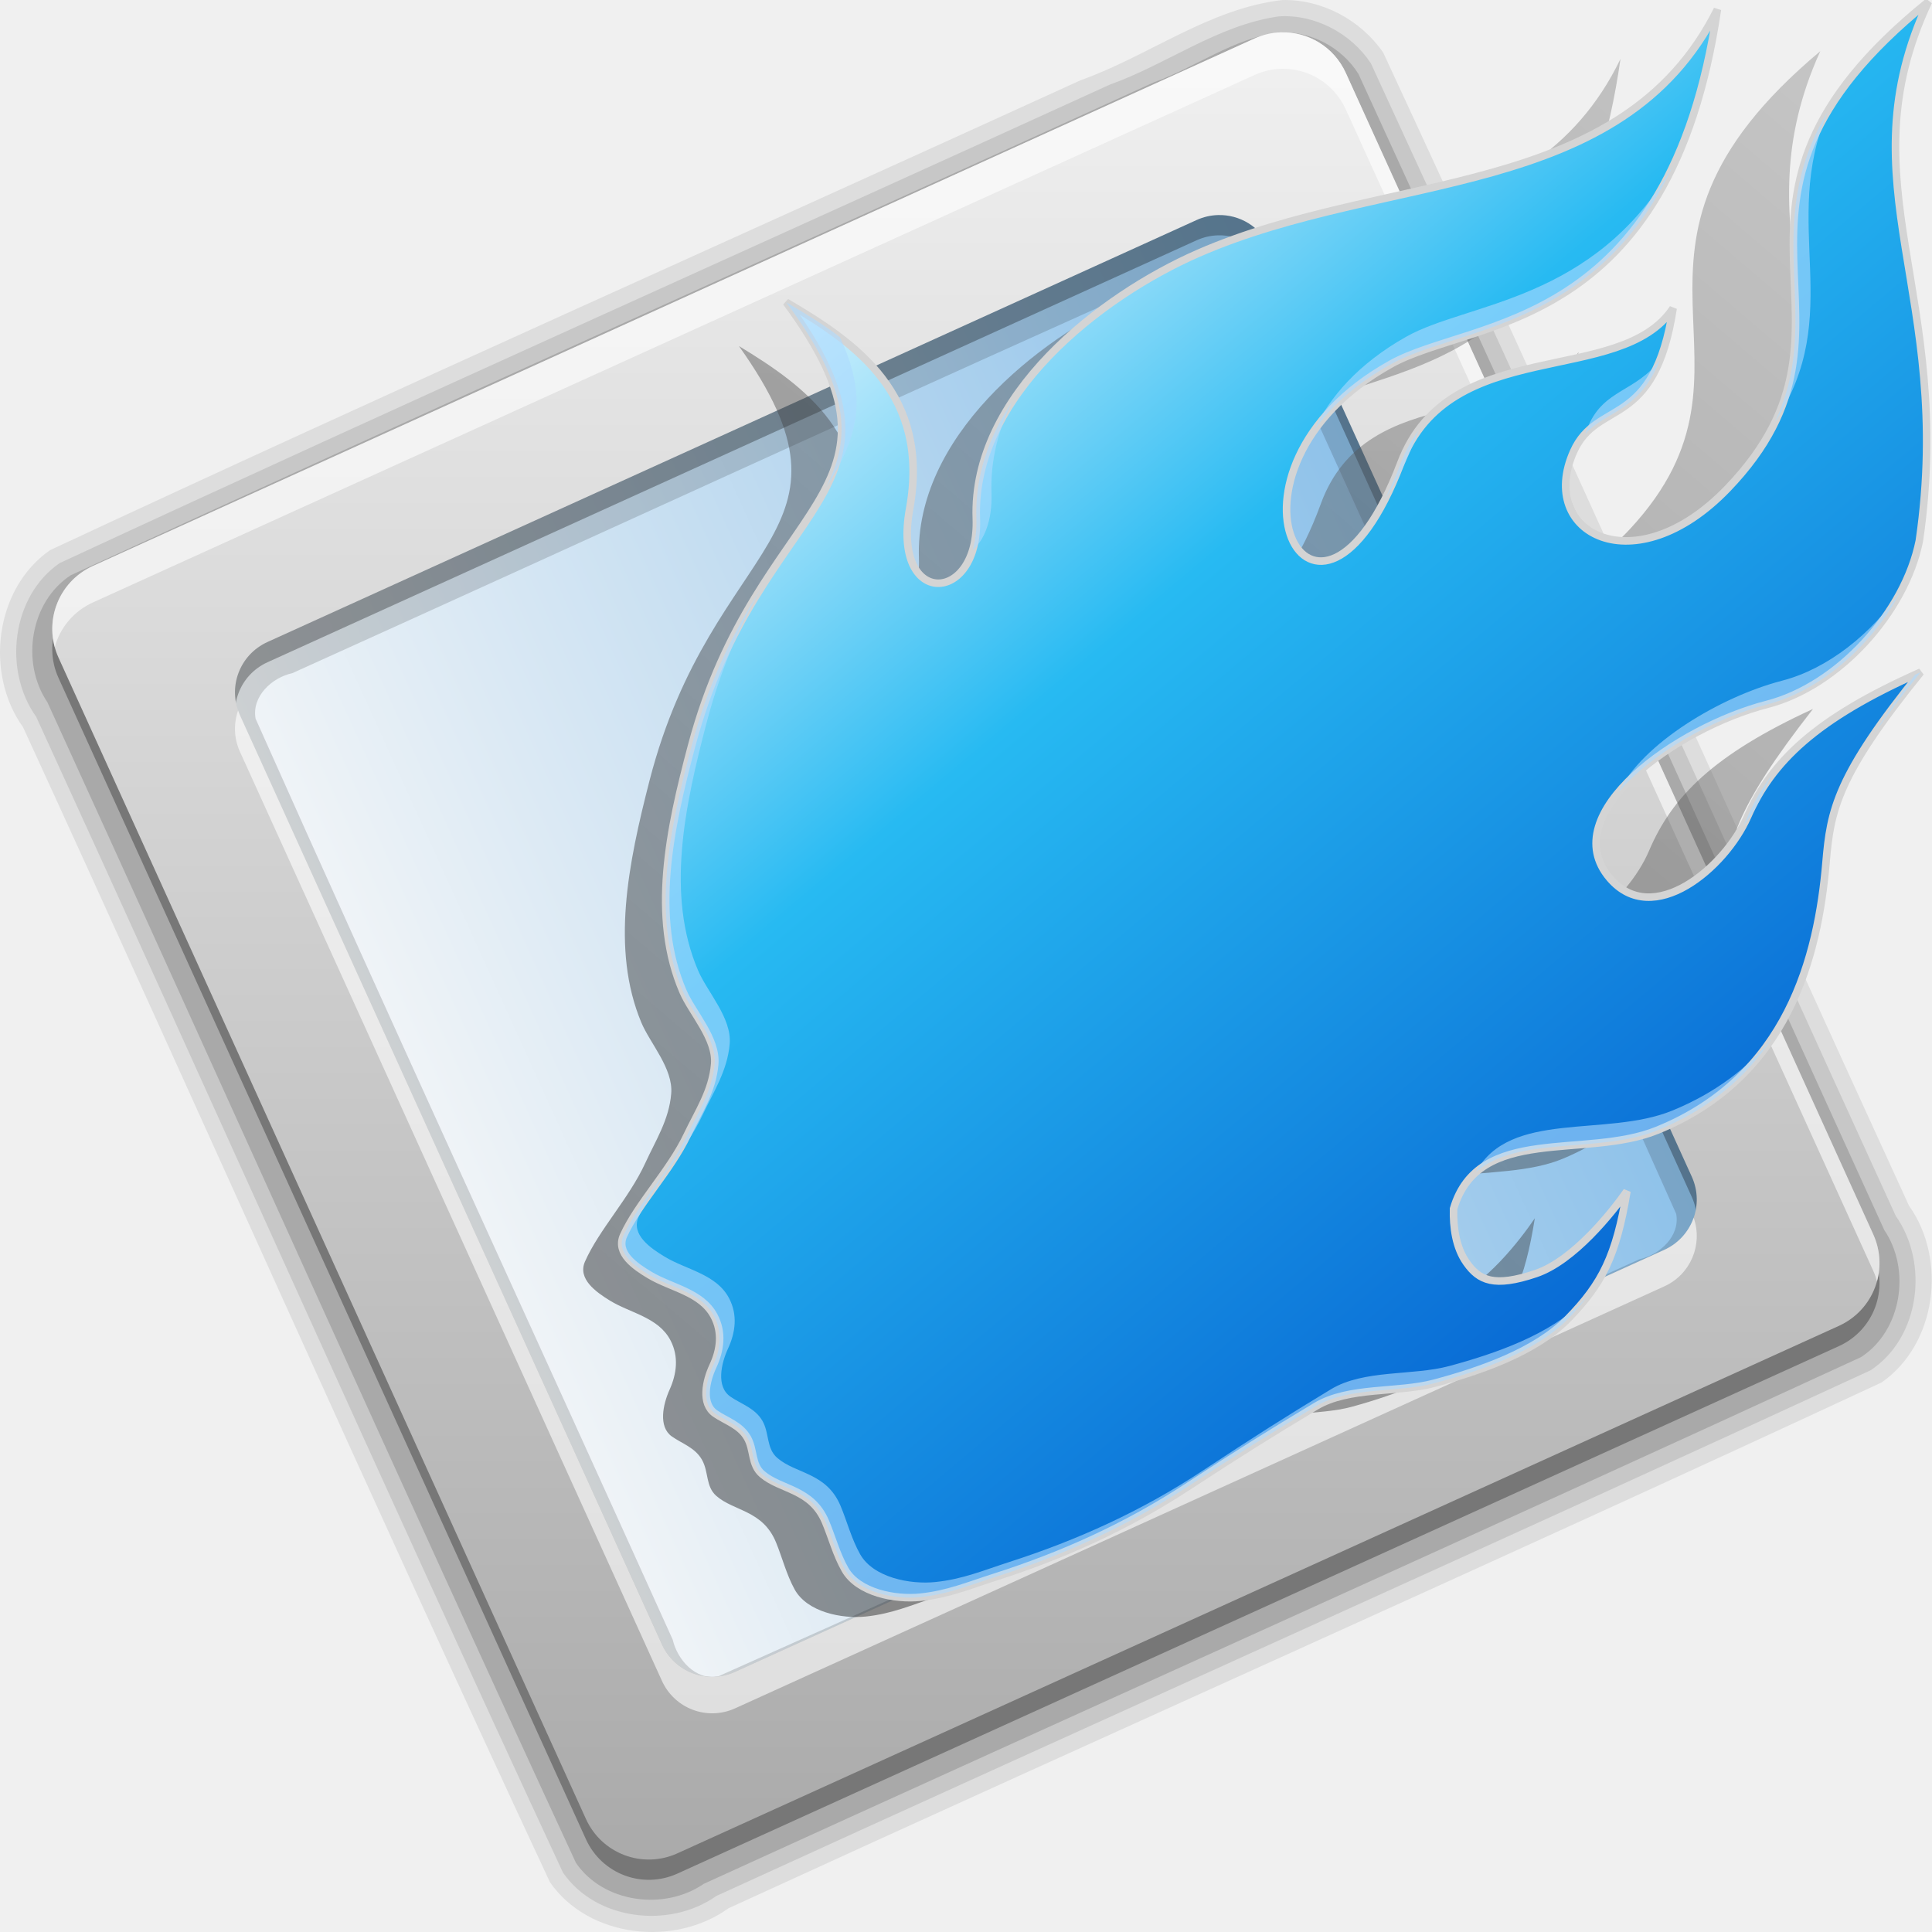
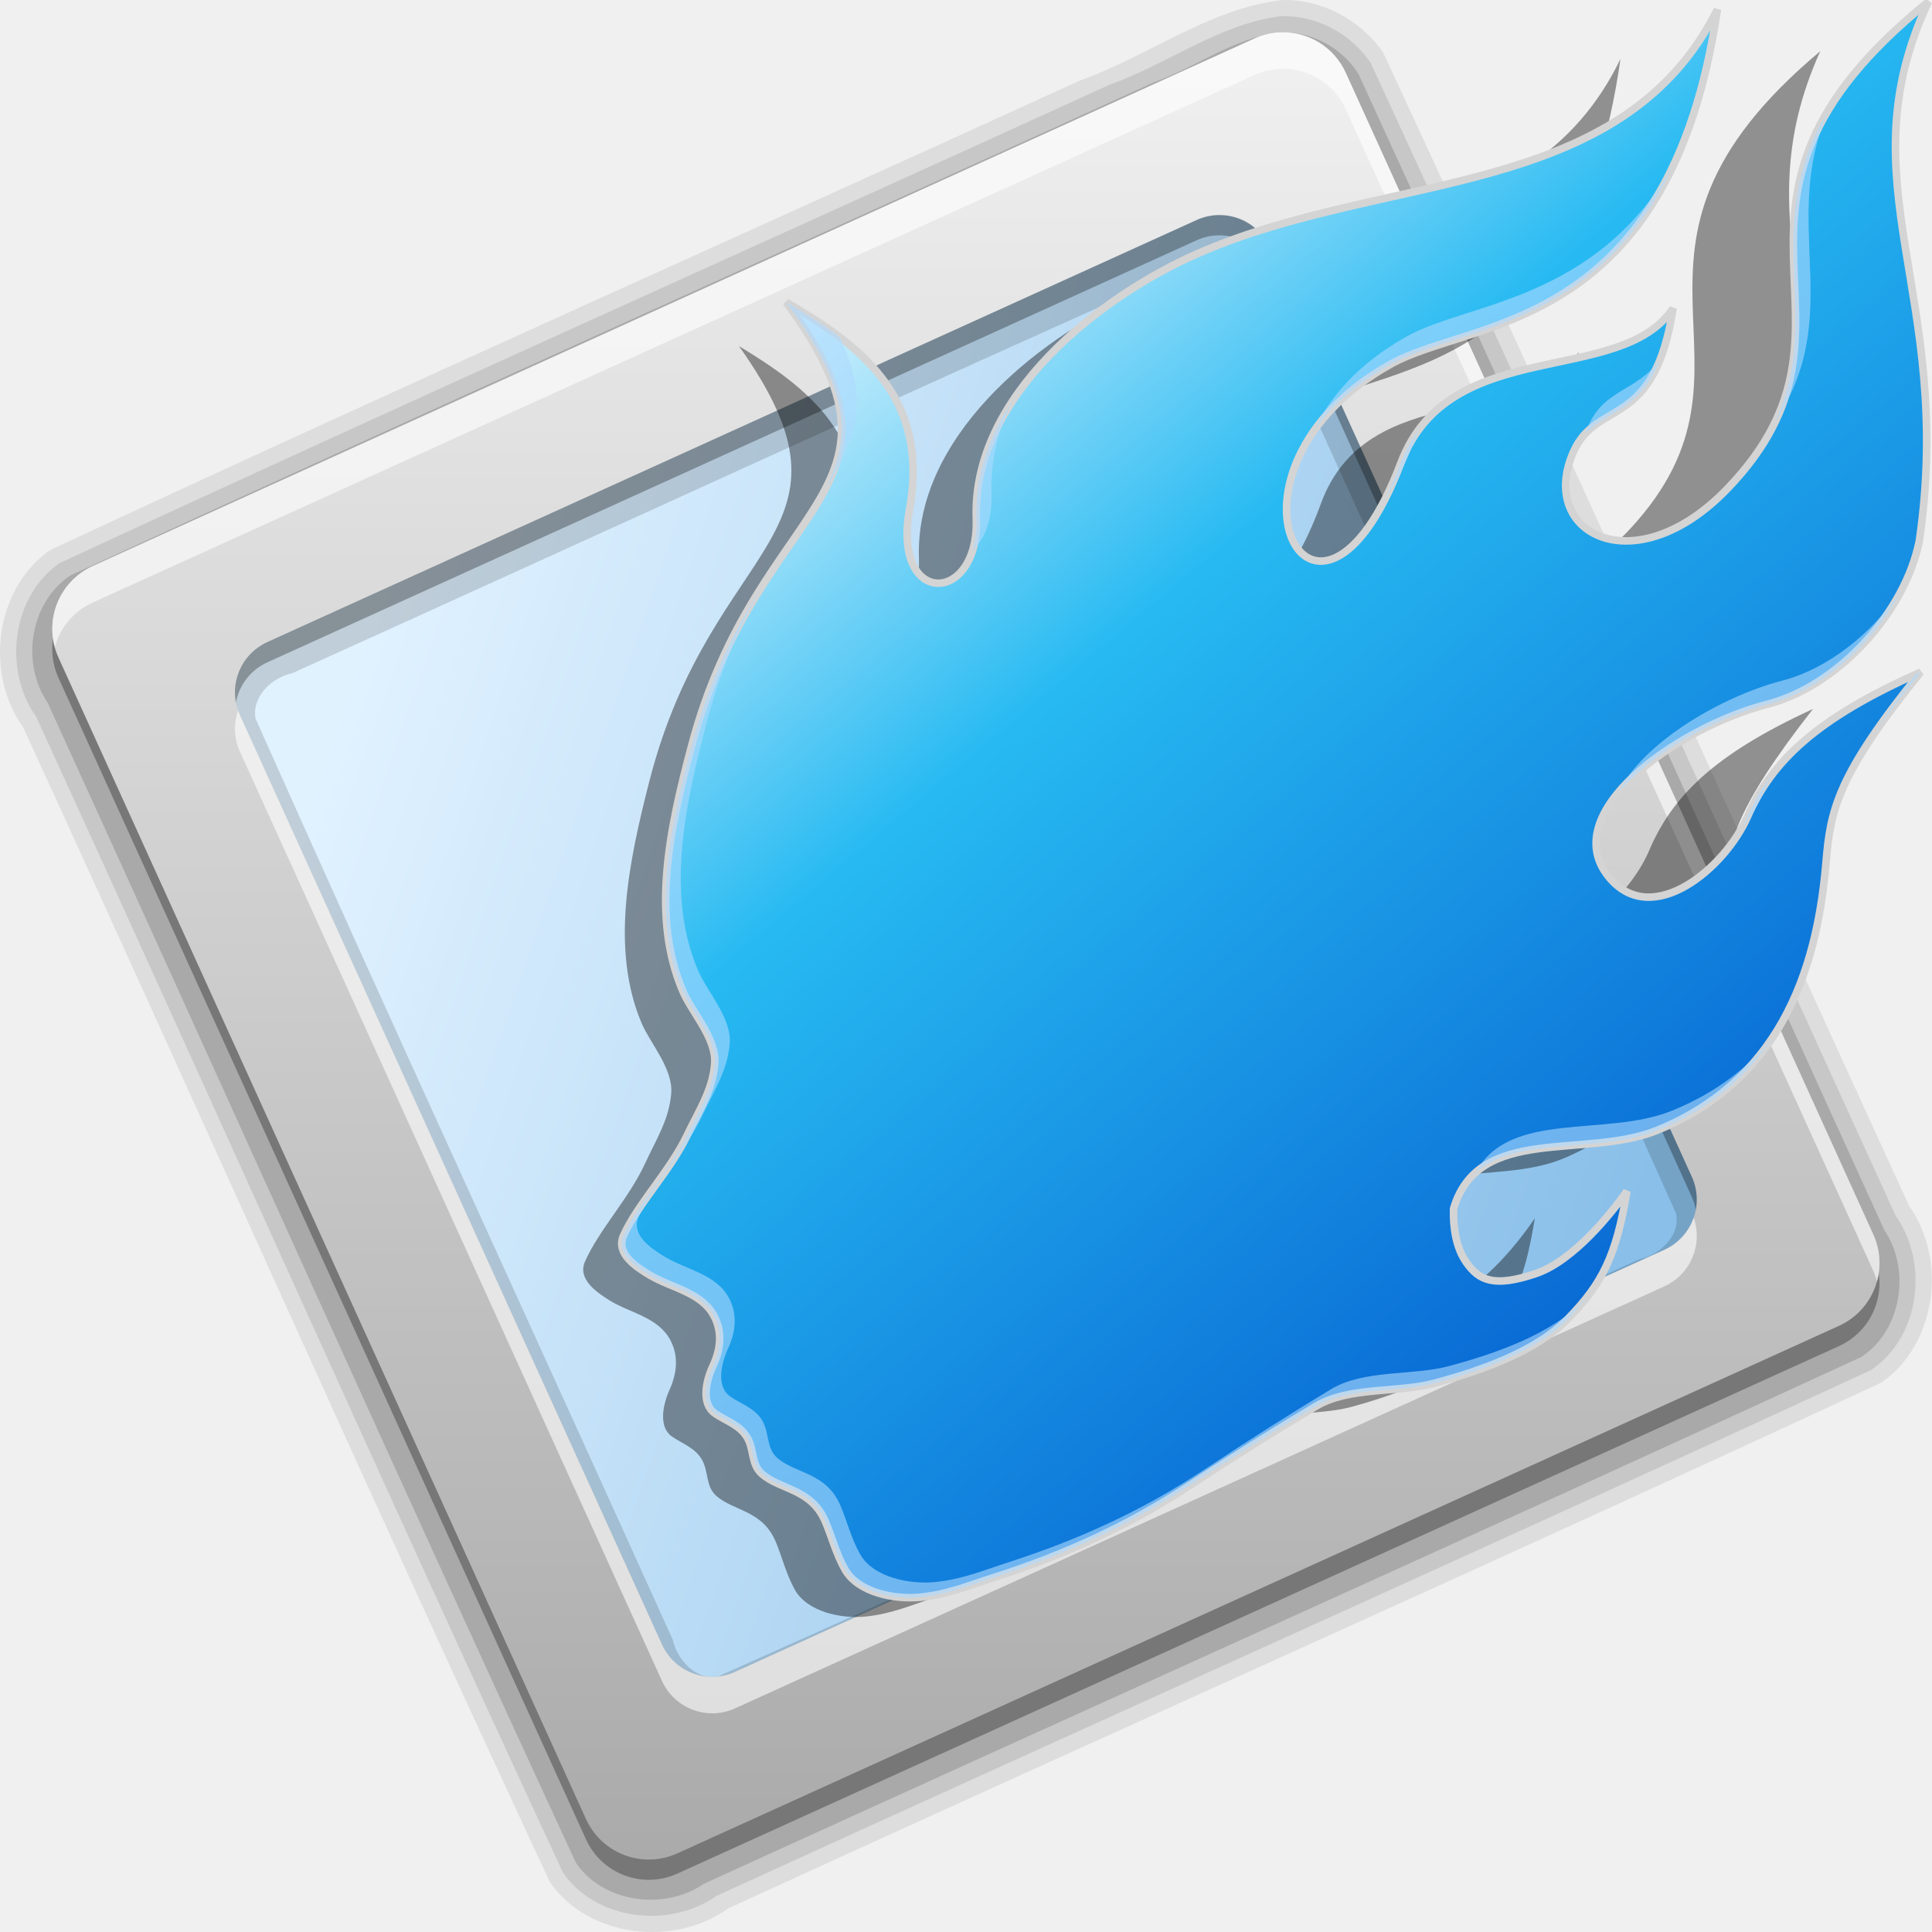
<svg xmlns="http://www.w3.org/2000/svg" xmlns:ns1="http://www.openswatchbook.org/uri/2009/osb" xmlns:xlink="http://www.w3.org/1999/xlink" width="256" height="256" id="svg2" version="1.1">
  <defs id="defs4">
    <linearGradient id="linearGradient4683">
      <stop style="stop-color:#89bfe9;stop-opacity:1;" offset="0" id="stop4685" />
-       <stop style="stop-color:#f8f8f8;stop-opacity:1;" offset="1" id="stop4687" />
-     </linearGradient>
-     <linearGradient id="linearGradient5461-1-4">
-       <stop style="stop-color:#000000;stop-opacity:1;" offset="0" id="stop5463-4-9" />
-       <stop style="stop-color:#838383;stop-opacity:1;" offset="1" id="stop5465-2-2" />
+       <stop style="stop-color:#e1f2ff;stop-opacity:1" offset="1" id="stop4687" />
    </linearGradient>
    <linearGradient id="linearGradient6701-4-0">
      <stop id="stop6703-0-7" offset="0" style="stop-color:#ffffff;stop-opacity:1;" />
      <stop style="stop-color:#27baf2;stop-opacity:1;" offset="0.351" id="stop6705-9-8" />
      <stop id="stop6707-4-6" offset="1" style="stop-color:#0053cc;stop-opacity:1;" />
    </linearGradient>
    <linearGradient ns1:paint="gradient" id="linearGradient4156">
      <stop id="stop4158" offset="0" style="stop-color:#a7a7a7;stop-opacity:1" />
      <stop style="stop-color:#e1e1e1;stop-opacity:1;" offset="1" id="stop4160" />
    </linearGradient>
    <linearGradient xlink:href="#linearGradient6701-4-0" id="linearGradient3788" gradientUnits="userSpaceOnUse" gradientTransform="matrix(0.2557629,0,0,0.255793,-0.2423354,783.1984)" x1="349.312" y1="186.907" x2="892.975" y2="835.425" />
-     <linearGradient xlink:href="#linearGradient5461-1-4" id="linearGradient3812" gradientUnits="userSpaceOnUse" gradientTransform="translate(-20.9475,10.09033)" x1="418.003" y1="768.755" x2="996.01" y2="65.689" />
    <linearGradient id="linearGradient4094-5">
      <stop id="stop4096-8" offset="0" style="stop-color:#aaaaaa;stop-opacity:1;" />
      <stop id="stop4098-6" offset="1" style="stop-color:#f0f0f0;stop-opacity:1;" />
    </linearGradient>
-     <linearGradient xlink:href="#linearGradient4683" id="linearGradient4689" x1="181.67" y1="-894.6" x2="349.888" y2="-894.6" gradientUnits="userSpaceOnUse" gradientTransform="translate(1.653792,-3.641965)" />
+     <linearGradient xlink:href="#linearGradient4683" id="linearGradient4689" x1="194.077" y1="-955.983" x2="328.984" y2="-828.699" gradientUnits="userSpaceOnUse" gradientTransform="translate(1.653792,-3.641965)" />
    <linearGradient xlink:href="#linearGradient4094-5" id="linearGradient4422" gradientUnits="userSpaceOnUse" gradientTransform="matrix(0.268529,0,0,0.268529,-6.204796,776.4796)" x1="623.248" y1="993.461" x2="623.248" y2="98.363" />
  </defs>
  <g id="layer1" transform="translate(0,-796.3622)">
    <path style="opacity:0.08;fill:#000000;fill-opacity:1;fill-rule:nonzero;stroke:none" d="m 169.883,796.368 c -9.697,1.13 -17.672,7.414 -26.704,10.629 -45.502,20.795 -91.23,41.1 -136.562,62.269 -7.328,5.126 -8.654,16.357 -3.558,23.463 23.403,50.955 46.095,102.236 69.818,153.045 5.139,7.38 16.482,8.612 23.656,3.441 50.876,-23.345 102.057,-46.047 152.797,-69.674 7.304,-5.096 8.684,-16.305 3.621,-23.421 -23.358,-50.865 -46.081,-102.03 -69.667,-152.785 -2.967,-4.324 -8.159,-7.109 -13.401,-6.965 z m -7.846,38.727 c 1.724,2.543 2.207,5.699 3.83,8.312 17.178,38.297 35.117,76.258 51.747,114.792 -2.615,1.961 -5.986,2.391 -8.749,4.105 -38.247,17.194 -76.211,35.07 -114.665,51.724 -2.089,-2.678 -2.445,-6.205 -4.259,-9.033 -17.144,-38.146 -34.99,-75.986 -51.578,-114.373 2.413,-1.984 5.684,-2.262 8.279,-3.947 38.405,-17.26 76.513,-35.193 115.144,-51.932 l 0.156,0.219 0.096,0.134 z" id="path4054-4" />
    <path style="opacity:0.1;fill:#000000;fill-opacity:1;fill-rule:nonzero;stroke:none" d="m 169.455,798.533 c -8.105,1.145 -14.823,6.343 -22.408,9.045 -46.36,21.181 -92.916,41.933 -139.145,63.399 -6.38,4.397 -7.51,14.199 -3.113,20.358 23.368,51.002 46.157,102.269 69.801,153.145 4.399,6.389 14.162,7.478 20.316,3.113 50.946,-23.303 102.098,-46.158 152.952,-69.658 6.549,-4.319 7.766,-14.178 3.34,-20.459 -23.27,-50.862 -46.101,-101.924 -69.541,-152.709 -2.605,-3.973 -7.42,-6.546 -12.201,-6.235 z m -7.485,33.91 c 2.892,0.982 2.991,4.519 4.358,6.8 17.828,39.628 36.239,79.002 53.678,118.796 -0.533,2.882 -3.945,3.221 -6.077,4.331 -39.936,17.955 -79.596,36.539 -119.72,54.057 -2.921,-0.827 -3.2,-4.321 -4.44,-6.606 -17.865,-39.743 -36.368,-79.206 -53.805,-119.133 0.606,-2.841 3.93,-3.172 6.101,-4.288 39.927,-17.955 79.571,-36.556 119.705,-54.033 l 0.201,0.075 z" id="path4024-2" />
    <rect ry="8.226" rx="8.226" transform="matrix(-0.9104911,0.4135286,-0.4134479,-0.9105278,0,0)" y="-982.358" x="183.324" height="168.231" width="168.218" id="rect4679" style="fill:url(#linearGradient4689);fill-opacity:1;fill-rule:nonzero;stroke:none" />
    <path style="opacity:0.15;fill:#000000;fill-opacity:1;fill-rule:nonzero;stroke:none" d="m 169.405,800.656 c -5.991,0.804 -10.94,4.598 -16.536,6.624 -47.81,21.809 -95.764,43.31 -143.49,65.3 -5.398,3.525 -6.653,11.599 -3.094,16.843 23.398,51.233 46.387,102.664 70.03,153.78 3.64,5.322 11.72,6.372 16.939,2.777 51.086,-23.32 102.337,-46.285 153.337,-69.79 5.408,-3.507 6.645,-11.589 3.086,-16.843 -23.254,-51.048 -46.285,-102.198 -69.673,-153.186 -2.221,-3.553 -6.402,-5.75 -10.598,-5.505 z m -7.62,29.563 c 3.091,0.089 4.647,3.366 5.473,5.901 18.257,40.371 36.802,80.616 54.845,121.08 0.546,2.96 -2.188,5.426 -4.868,6.019 -40.713,18.408 -81.294,37.124 -122.112,55.29 -2.962,0.526 -5.379,-2.236 -5.985,-4.885 -18.384,-40.697 -37.088,-81.253 -55.273,-122.037 -0.53,-2.961 2.182,-5.453 4.868,-6.027 40.693,-18.395 81.254,-37.1 122.045,-55.265 0.333,-0.052 0.67,-0.072 1.007,-0.075 z" id="path4010-8" />
    <path style="opacity:0.3;fill:#000000;fill-opacity:1;fill-rule:nonzero;stroke:none" d="m 169.748,803.333 c -1.19,0.033 -2.393,0.308 -3.548,0.832 L 12.305,874.045 c -4.621,2.098 -6.653,7.515 -4.555,12.136 L 77.638,1040.066 c 2.098,4.621 7.508,6.653 12.128,4.555 L 243.66,974.733 c 4.621,-2.098 6.653,-7.508 4.555,-12.128 l -69.888,-153.893 c -1.574,-3.466 -5.011,-5.477 -8.58,-5.379 z m -8.353,24.211 c 2.855,-0.078 5.603,1.533 6.862,4.305 l 55.913,123.114 c 1.679,3.697 0.05,8.021 -3.647,9.7 L 97.409,1020.576 c -3.697,1.679 -8.021,0.05 -9.7,-3.647 L 31.796,893.815 c -1.679,-3.697 -0.05,-8.021 3.647,-9.7 l 123.115,-55.913 c 0.924,-0.42 1.885,-0.632 2.837,-0.658 z" id="path4022-2" />
    <path id="path4021-8" d="m 169.748,800.647 c -1.19,0.033 -2.393,0.308 -3.548,0.832 L 12.305,871.359 c -4.621,2.098 -6.653,7.515 -4.555,12.136 L 77.638,1037.38 c 2.098,4.621 7.508,6.653 12.128,4.555 L 243.66,972.048 c 4.621,-2.098 6.653,-7.508 4.555,-12.128 l -69.888,-153.893 c -1.574,-3.466 -5.011,-5.477 -8.58,-5.379 z m -8.353,24.211 c 2.855,-0.078 5.603,1.533 6.862,4.305 l 55.913,123.114 c 1.679,3.697 0.05,8.021 -3.647,9.7 L 97.409,1017.89 c -3.697,1.679 -8.021,0.05 -9.7,-3.647 L 31.796,891.129 c -1.679,-3.697 -0.05,-8.021 3.647,-9.7 l 123.115,-55.913 c 0.924,-0.42 1.885,-0.632 2.837,-0.658 z" style="fill:url(#linearGradient4422);fill-opacity:1;fill-rule:nonzero;stroke:none" />
    <path style="opacity:0.6;fill:#ffffff;fill-opacity:1;fill-rule:nonzero;stroke:none" d="m 169.749,800.644 c -1.19,0.033 -2.394,0.315 -3.55,0.839 L 12.307,871.359 c -4.163,1.891 -6.219,6.472 -5.052,10.741 0.697,-2.527 2.47,-4.735 5.052,-5.908 L 166.199,806.316 c 1.155,-0.525 2.36,-0.807 3.55,-0.839 3.569,-0.098 7.002,1.913 8.576,5.379 l 69.893,153.901 c 0.208,0.457 0.367,0.916 0.495,1.385 0.55,-1.994 0.431,-4.179 -0.495,-6.218 L 178.325,806.023 c -1.574,-3.466 -5.007,-5.477 -8.576,-5.379 z m -138.2,89.865 c -0.602,1.716 -0.572,3.66 0.243,5.454 l 55.913,123.112 c 1.679,3.697 6.004,5.329 9.701,3.65 L 220.526,966.813 c 3.493,-1.586 5.138,-5.539 3.894,-9.088 -0.638,1.82 -1.99,3.39 -3.894,4.255 L 97.405,1017.892 c -3.697,1.679 -8.022,0.046 -9.701,-3.65 L 31.792,891.13 c -0.094,-0.206 -0.17,-0.412 -0.243,-0.621 z" id="path4080" />
    <g id="g3881">
-       <path transform="matrix(0.2421278,0,0,0.2509496,4.132345,787.4808)" style="opacity:0.4;fill:url(#linearGradient3812);fill-opacity:1;fill-rule:nonzero;stroke:none;stroke-width:2.3;marker-start:none" d="m 485.817,330.136 c 1.6,44.544 -43.887,46.546 -34.56,-5.015 10.687,-59.077 -27.481,-85.661 -63.943,-107.007 74.058,100.425 -14.61,100.608 -48.96,229.571 -11.655,43.758 -21.169,88.89 -4.48,127.548 4.753,11.011 17.52,24.336 16.385,37.594 -1.187,13.865 -8.431,24.533 -14.215,36.711 -8.806,18.539 -25.423,35.361 -32.979,51.987 -4.173,9.182 6.101,16.101 13.535,20.537 11.207,6.686 26.719,8.834 33.305,21.127 4.589,8.565 3.332,17.687 -0.54,25.982 -3.603,7.719 -6.273,19.532 1.211,24.672 5.501,3.779 12.804,5.877 16.586,12.455 3.651,6.35 1.929,13.945 7.714,18.895 9.639,8.249 25.46,7.469 32.75,24.631 3.392,7.984 5.659,16.867 10.169,24.789 6.833,12.001 25.951,15.687 39.135,14.314 14.187,-1.477 24.605,-5.939 38.232,-10.286 35.322,-11.267 68.452,-26.198 99.952,-46.795 26.728,-17.478 42.546,-27.386 66.586,-41.8 17.183,-10.302 42.244,-6.828 61.37,-11.942 23.625,-6.317 52.491,-16.21 69.268,-33.414 17.727,-18.178 24.979,-32.543 30.54,-66.054 -7.654,10.931 -27.573,36.055 -47.246,42.682 -21.631,7.287 -29.351,3.542 -35.848,-5.644 -5.555,-7.856 -6.979,-18.315 -6.723,-27.95 12.883,-43.777 68.249,-25.551 105.466,-40.644 67.743,-27.473 83.349,-89.882 87.51,-138.878 2.272,-26.756 5.445,-44.629 49.061,-98.473 -54.63,24.188 -77.17,46.411 -89.714,74.852 -11.762,26.667 -49.06,58.063 -71.4,31.871 -28.472,-33.382 35.06,-78.047 81.495,-90.009 37.105,-9.558 71.467,-47.772 78.886,-84.681 18.631,-128.002 -39.637,-184.988 4.74,-279.359 -131.927,106.549 -19.726,164.567 -104.14,252.292 -47.953,49.834 -98.768,23.358 -79.722,-19.22 12.302,-27.5 41.828,-10.8 51.559,-74.228 -27.374,41.108 -115.713,13.311 -141.031,80.134 -44.054,116.273 -105.267,4.363 -4.94,-51.363 42.327,-23.51 144.202,-15.858 168.921,-183.549 -49.552,99.314 -171.122,83.517 -269.014,126.344 -50.434,22.065 -117.207,73.642 -114.919,137.324 z" id="path4076-8" />
+       <path transform="matrix(0.2421278,0,0,0.2509496,4.132345,787.4808)" style="opacity:0.4;fill:#000000;fill-opacity:1;fill-rule:nonzero;stroke:none;stroke-width:2.3;marker-start:none" d="m 485.817,330.136 c 1.6,44.544 -43.887,46.546 -34.56,-5.015 10.687,-59.077 -27.481,-85.661 -63.943,-107.007 74.058,100.425 -14.61,100.608 -48.96,229.571 -11.655,43.758 -21.169,88.89 -4.48,127.548 4.753,11.011 17.52,24.336 16.385,37.594 -1.187,13.865 -8.431,24.533 -14.215,36.711 -8.806,18.539 -25.423,35.361 -32.979,51.987 -4.173,9.182 6.101,16.101 13.535,20.537 11.207,6.686 26.719,8.834 33.305,21.127 4.589,8.565 3.332,17.687 -0.54,25.982 -3.603,7.719 -6.273,19.532 1.211,24.672 5.501,3.779 12.804,5.877 16.586,12.455 3.651,6.35 1.929,13.945 7.714,18.895 9.639,8.249 25.46,7.469 32.75,24.631 3.392,7.984 5.659,16.867 10.169,24.789 6.833,12.001 25.951,15.687 39.135,14.314 14.187,-1.477 24.605,-5.939 38.232,-10.286 35.322,-11.267 68.452,-26.198 99.952,-46.795 26.728,-17.478 42.546,-27.386 66.586,-41.8 17.183,-10.302 42.244,-6.828 61.37,-11.942 23.625,-6.317 52.491,-16.21 69.268,-33.414 17.727,-18.178 24.979,-32.543 30.54,-66.054 -7.654,10.931 -27.573,36.055 -47.246,42.682 -21.631,7.287 -29.351,3.542 -35.848,-5.644 -5.555,-7.856 -6.979,-18.315 -6.723,-27.95 12.883,-43.777 68.249,-25.551 105.466,-40.644 67.743,-27.473 83.349,-89.882 87.51,-138.878 2.272,-26.756 5.445,-44.629 49.061,-98.473 -54.63,24.188 -77.17,46.411 -89.714,74.852 -11.762,26.667 -49.06,58.063 -71.4,31.871 -28.472,-33.382 35.06,-78.047 81.495,-90.009 37.105,-9.558 71.467,-47.772 78.886,-84.681 18.631,-128.002 -39.637,-184.988 4.74,-279.359 -131.927,106.549 -19.726,164.567 -104.14,252.292 -47.953,49.834 -98.768,23.358 -79.722,-19.22 12.302,-27.5 41.828,-10.8 51.559,-74.228 -27.374,41.108 -115.713,13.311 -141.031,80.134 -44.054,116.273 -105.267,4.363 -4.94,-51.363 42.327,-23.51 144.202,-15.858 168.921,-183.549 -49.552,99.314 -171.122,83.517 -269.014,126.344 -50.434,22.065 -117.207,73.642 -114.919,137.324 z" id="path4076-8" />
      <path id="path3039-0-9" d="m 129.369,865.064 c 0.409,11.394 -11.225,11.906 -8.839,-1.283 2.733,-15.111 -7.029,-21.911 -16.354,-27.372 18.941,25.688 -3.737,25.735 -12.522,58.723 -2.981,11.193 -5.414,22.738 -1.146,32.626 1.216,2.816 4.481,6.225 4.191,9.616 -0.304,3.547 -2.156,6.275 -3.636,9.39 -2.252,4.742 -6.502,9.045 -8.435,13.298 -1.067,2.349 1.56,4.119 3.462,5.253 2.866,1.71 6.834,2.26 8.518,5.404 1.174,2.191 0.852,4.524 -0.138,6.646 -0.922,1.974 -1.604,4.996 0.31,6.311 1.407,0.967 3.275,1.503 4.242,3.186 0.934,1.624 0.493,3.567 1.973,4.833 2.465,2.11 6.512,1.911 8.376,6.3 0.867,2.042 1.447,4.314 2.601,6.341 1.748,3.07 6.637,4.013 10.009,3.661 3.628,-0.378 6.293,-1.519 9.778,-2.631 9.034,-2.882 17.508,-6.701 25.564,-11.97 6.836,-4.471 10.882,-7.005 17.03,-10.692 4.395,-2.635 10.805,-1.747 15.696,-3.055 6.042,-1.616 13.425,-4.146 17.716,-8.547 4.534,-4.65 6.389,-8.324 7.811,-16.896 -1.958,2.796 -7.052,9.223 -12.084,10.918 -5.533,1.864 -7.507,0.906 -9.168,-1.444 -1.421,-2.009 -1.785,-4.685 -1.72,-7.15 3.295,-11.198 17.456,-6.536 26.974,-10.396 17.326,-7.027 21.318,-22.991 22.382,-35.524 0.581,-6.844 1.393,-11.416 12.548,-25.189 -13.972,6.187 -19.737,11.872 -22.946,19.147 -3.008,6.821 -12.548,14.852 -18.261,8.152 -7.282,-8.539 8.967,-19.964 20.843,-23.024 9.49,-2.445 18.279,-12.22 20.176,-21.661 4.765,-32.742 -10.138,-47.319 1.212,-71.458 -33.742,27.254 -5.045,42.095 -26.635,64.535 -12.265,12.747 -25.261,5.975 -20.39,-4.916 3.146,-7.034 10.698,-2.763 13.187,-18.987 -7.001,10.515 -29.595,3.405 -36.071,20.498 -11.267,29.742 -26.924,1.116 -1.264,-13.138 10.826,-6.014 36.882,-4.056 43.204,-46.951 -12.674,25.404 -43.767,21.363 -68.804,32.318 -12.899,5.644 -29.977,18.837 -29.392,35.126 z" style="fill:url(#linearGradient3788);fill-opacity:1;fill-rule:nonzero;stroke:#d4d4d4;stroke-width:1;marker-start:none;stroke-opacity:1;stroke-miterlimit:4;stroke-dasharray:none" />
      <path style="fill:#aedbff;fill-opacity:1;fill-rule:nonzero;stroke:none;stroke-width:2.3;marker-start:none;opacity:0.6" d="M 242.188 14.781 C 232.923 30.344 241.863 42.056 235.156 55.969 C 244.666 41.549 235.805 29.841 242.188 14.781 z M 221.656 22.031 C 211.153 40.034 194.494 40.039 186.375 44.594 C 179.96 48.192 176.121 52.704 174.156 56.969 C 176.365 53.857 179.699 50.817 184.375 48.219 C 193.033 43.409 211.401 43.664 221.656 22.031 z M 104.188 40.062 C 112.77 51.702 112.781 58.064 109.438 64.625 C 113.373 58.42 115.295 53.11 111.281 44.656 C 109.038 42.948 106.595 41.472 104.188 40.062 z M 219.938 47.719 C 216.717 51.928 212.615 51.57 210.5 56.344 C 210.333 56.721 210.188 57.102 210.062 57.469 C 212.926 54.398 217.215 54.517 219.938 47.719 z M 134.125 53.188 C 131.039 57.874 129.174 63.088 129.375 68.688 C 129.433 70.311 129.23 71.733 128.875 72.906 C 130.38 71.58 131.507 69.033 131.375 65.312 C 131.223 61.037 132.274 56.962 134.125 53.188 z M 188.031 56.938 C 187.095 58.203 186.272 59.637 185.625 61.344 C 184.944 63.141 184.234 64.707 183.531 66.094 C 184.903 64.073 186.3 61.407 187.625 57.875 C 187.747 57.55 187.898 57.246 188.031 56.938 z M 100.844 77.969 C 97.502 83.258 94.057 89.769 91.656 98.781 C 88.675 109.974 86.232 121.518 90.5 131.406 C 91.716 134.223 94.978 137.609 94.688 141 C 94.384 144.547 92.542 147.291 91.062 150.406 C 88.81 155.148 84.558 159.435 82.625 163.688 C 81.558 166.036 84.192 167.834 86.094 168.969 C 88.96 170.679 92.909 171.199 94.594 174.344 C 95.767 176.535 95.459 178.878 94.469 181 C 93.547 182.974 92.867 185.998 94.781 187.312 C 96.188 188.279 98.064 188.817 99.031 190.5 C 99.965 192.124 99.521 194.078 101 195.344 C 103.465 197.454 107.51 197.235 109.375 201.625 C 110.242 203.667 110.815 205.942 111.969 207.969 C 113.716 211.039 118.597 211.976 121.969 211.625 C 125.597 211.247 128.265 210.112 131.75 209 C 140.784 206.118 149.256 202.3 157.312 197.031 C 164.149 192.561 168.195 190.031 174.344 186.344 C 178.738 183.708 185.171 184.589 190.062 183.281 C 196.105 181.665 203.49 179.151 207.781 174.75 C 208.821 173.684 209.684 172.66 210.469 171.625 C 210.236 171.877 210.029 172.118 209.781 172.375 C 205.49 176.819 198.105 179.368 192.062 181 C 187.171 182.321 180.738 181.433 176.344 184.094 C 170.195 187.817 166.149 190.392 159.312 194.906 C 151.256 200.227 142.784 204.058 133.75 206.969 C 130.265 208.092 127.597 209.244 123.969 209.625 C 120.597 209.98 115.716 209.037 113.969 205.938 C 112.815 203.891 112.242 201.593 111.375 199.531 C 109.51 195.098 105.465 195.318 103 193.188 C 101.521 191.909 101.965 189.921 101.031 188.281 C 100.064 186.582 98.188 186.039 96.781 185.062 C 94.867 183.735 95.547 180.681 96.469 178.688 C 97.459 176.545 97.767 174.212 96.594 172 C 94.909 168.825 90.96 168.258 88.094 166.531 C 86.192 165.386 83.558 163.591 84.625 161.219 C 86.558 156.924 90.81 152.601 93.062 147.812 C 94.542 144.667 96.384 141.894 96.688 138.312 C 96.978 134.888 93.716 131.438 92.5 128.594 C 88.232 118.608 90.675 106.959 93.656 95.656 C 95.578 88.369 98.173 82.691 100.844 77.969 z M 251.844 78.375 C 247.967 83.979 242.221 88.61 236.156 90.188 C 227.938 92.326 217.628 98.505 214.469 104.969 C 218.841 99.736 227.241 95.125 234.156 93.344 C 241.381 91.482 248.163 85.352 251.844 78.375 z M 254.5 89.062 C 254.241 89.177 254.003 89.292 253.75 89.406 C 251.452 92.43 249.718 94.954 248.406 97.156 C 249.993 94.838 251.959 92.2 254.5 89.062 z M 234.812 102.656 C 233.473 104.421 232.424 106.265 231.562 108.219 C 231.38 108.633 231.197 109.05 230.969 109.469 C 232.051 108.088 232.943 106.605 233.562 105.188 C 233.94 104.324 234.356 103.479 234.812 102.656 z M 234.781 137.625 C 231.592 141.494 227.324 144.809 221.594 147.156 C 212.812 150.753 200.069 147.032 195.562 155.312 C 201.127 150.429 211.891 152.905 219.594 149.781 C 226.632 146.926 231.446 142.6 234.781 137.625 z M 215.562 157.844 C 215.35 158.147 215.094 158.529 214.812 158.906 C 215.06 158.614 215.305 158.312 215.531 158.031 C 215.542 157.965 215.551 157.911 215.562 157.844 z " transform="translate(0,796.3622)" id="path4411" />
    </g>
  </g>
</svg>
